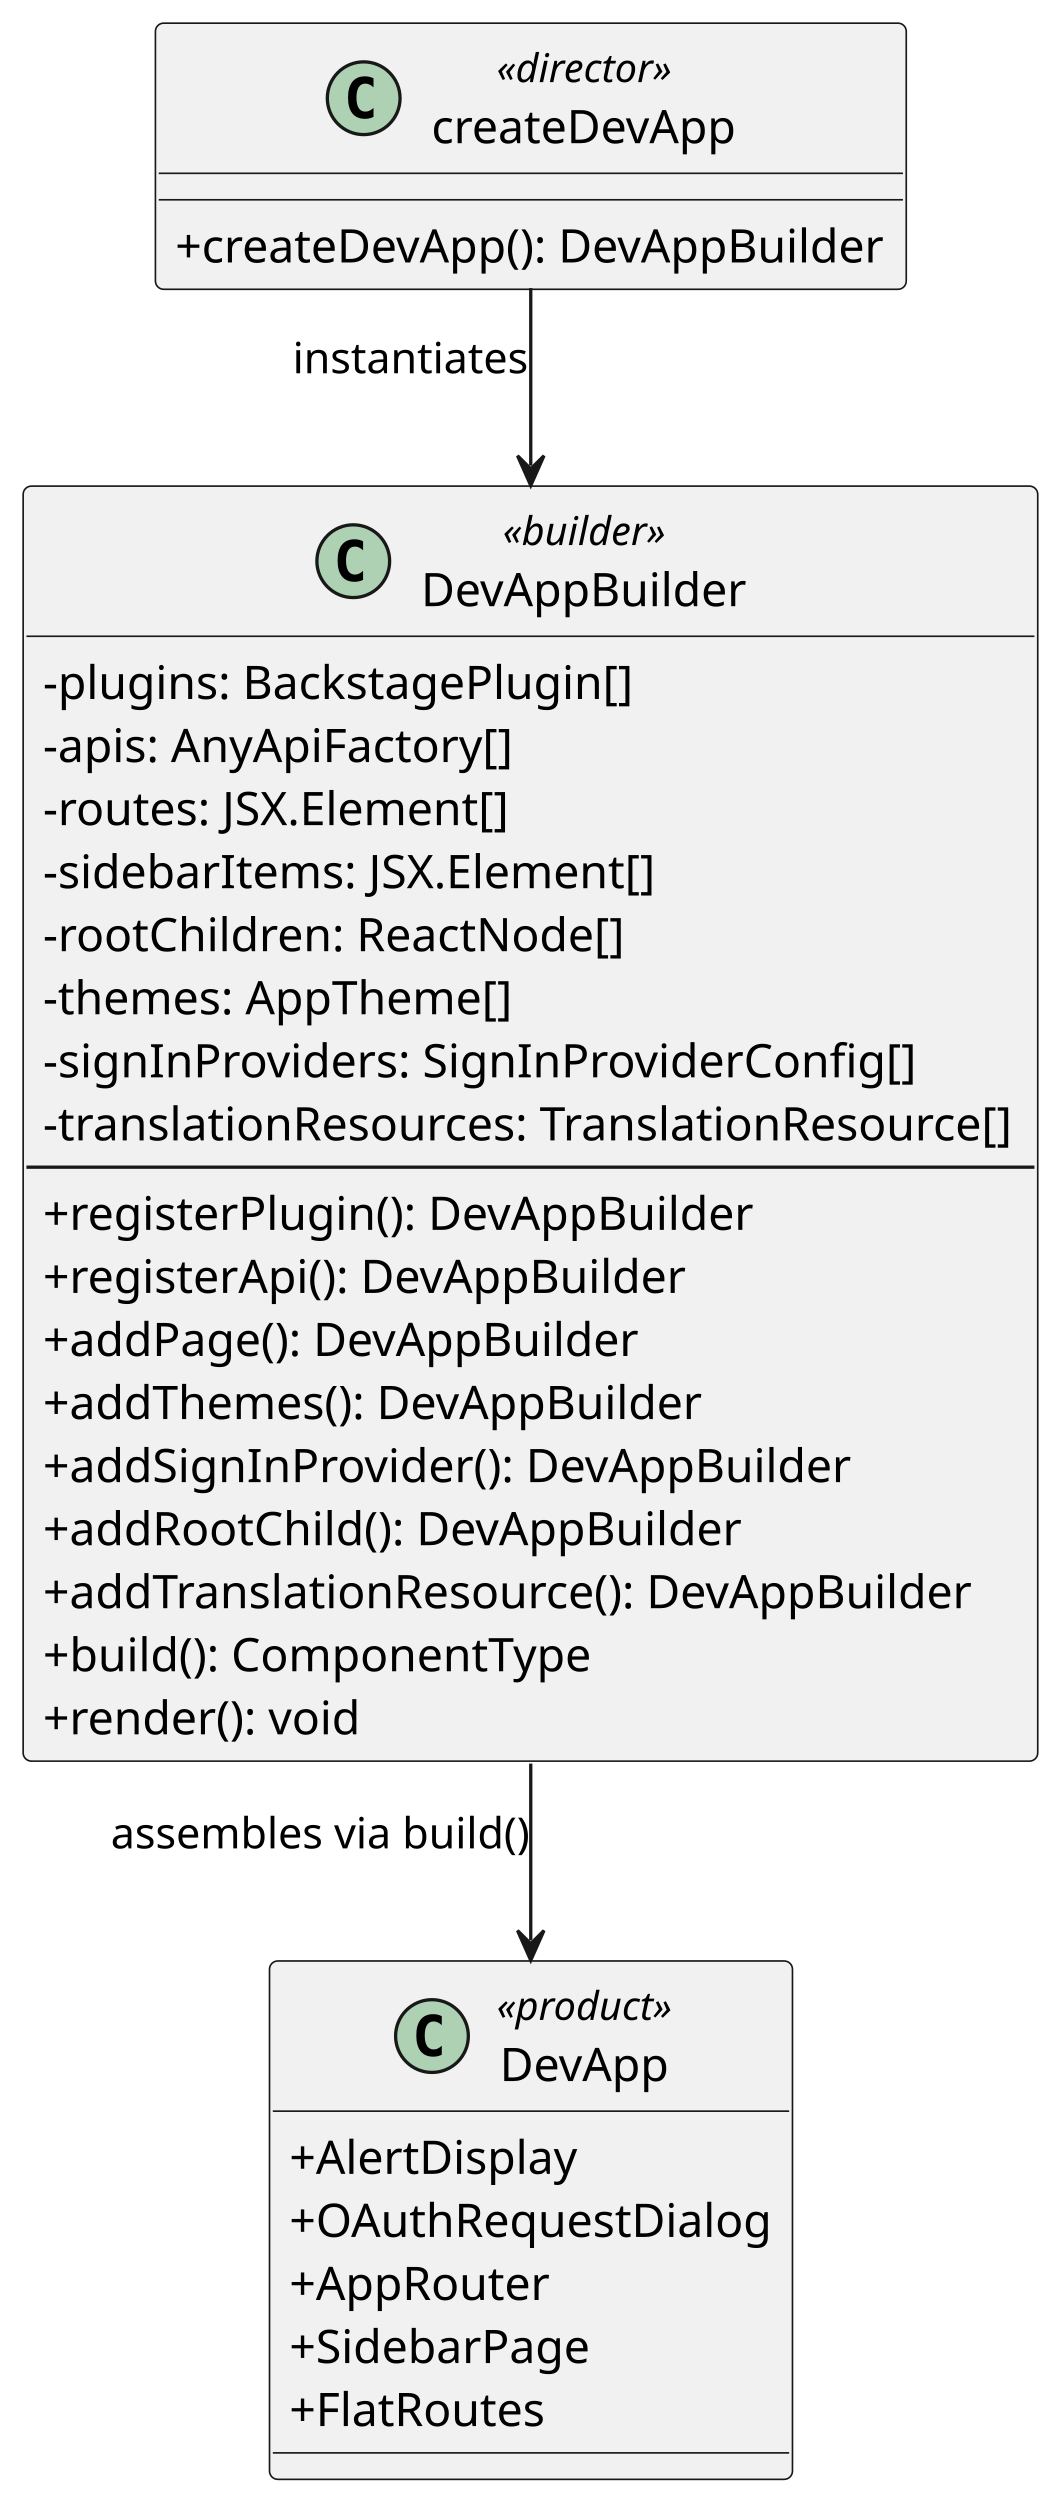
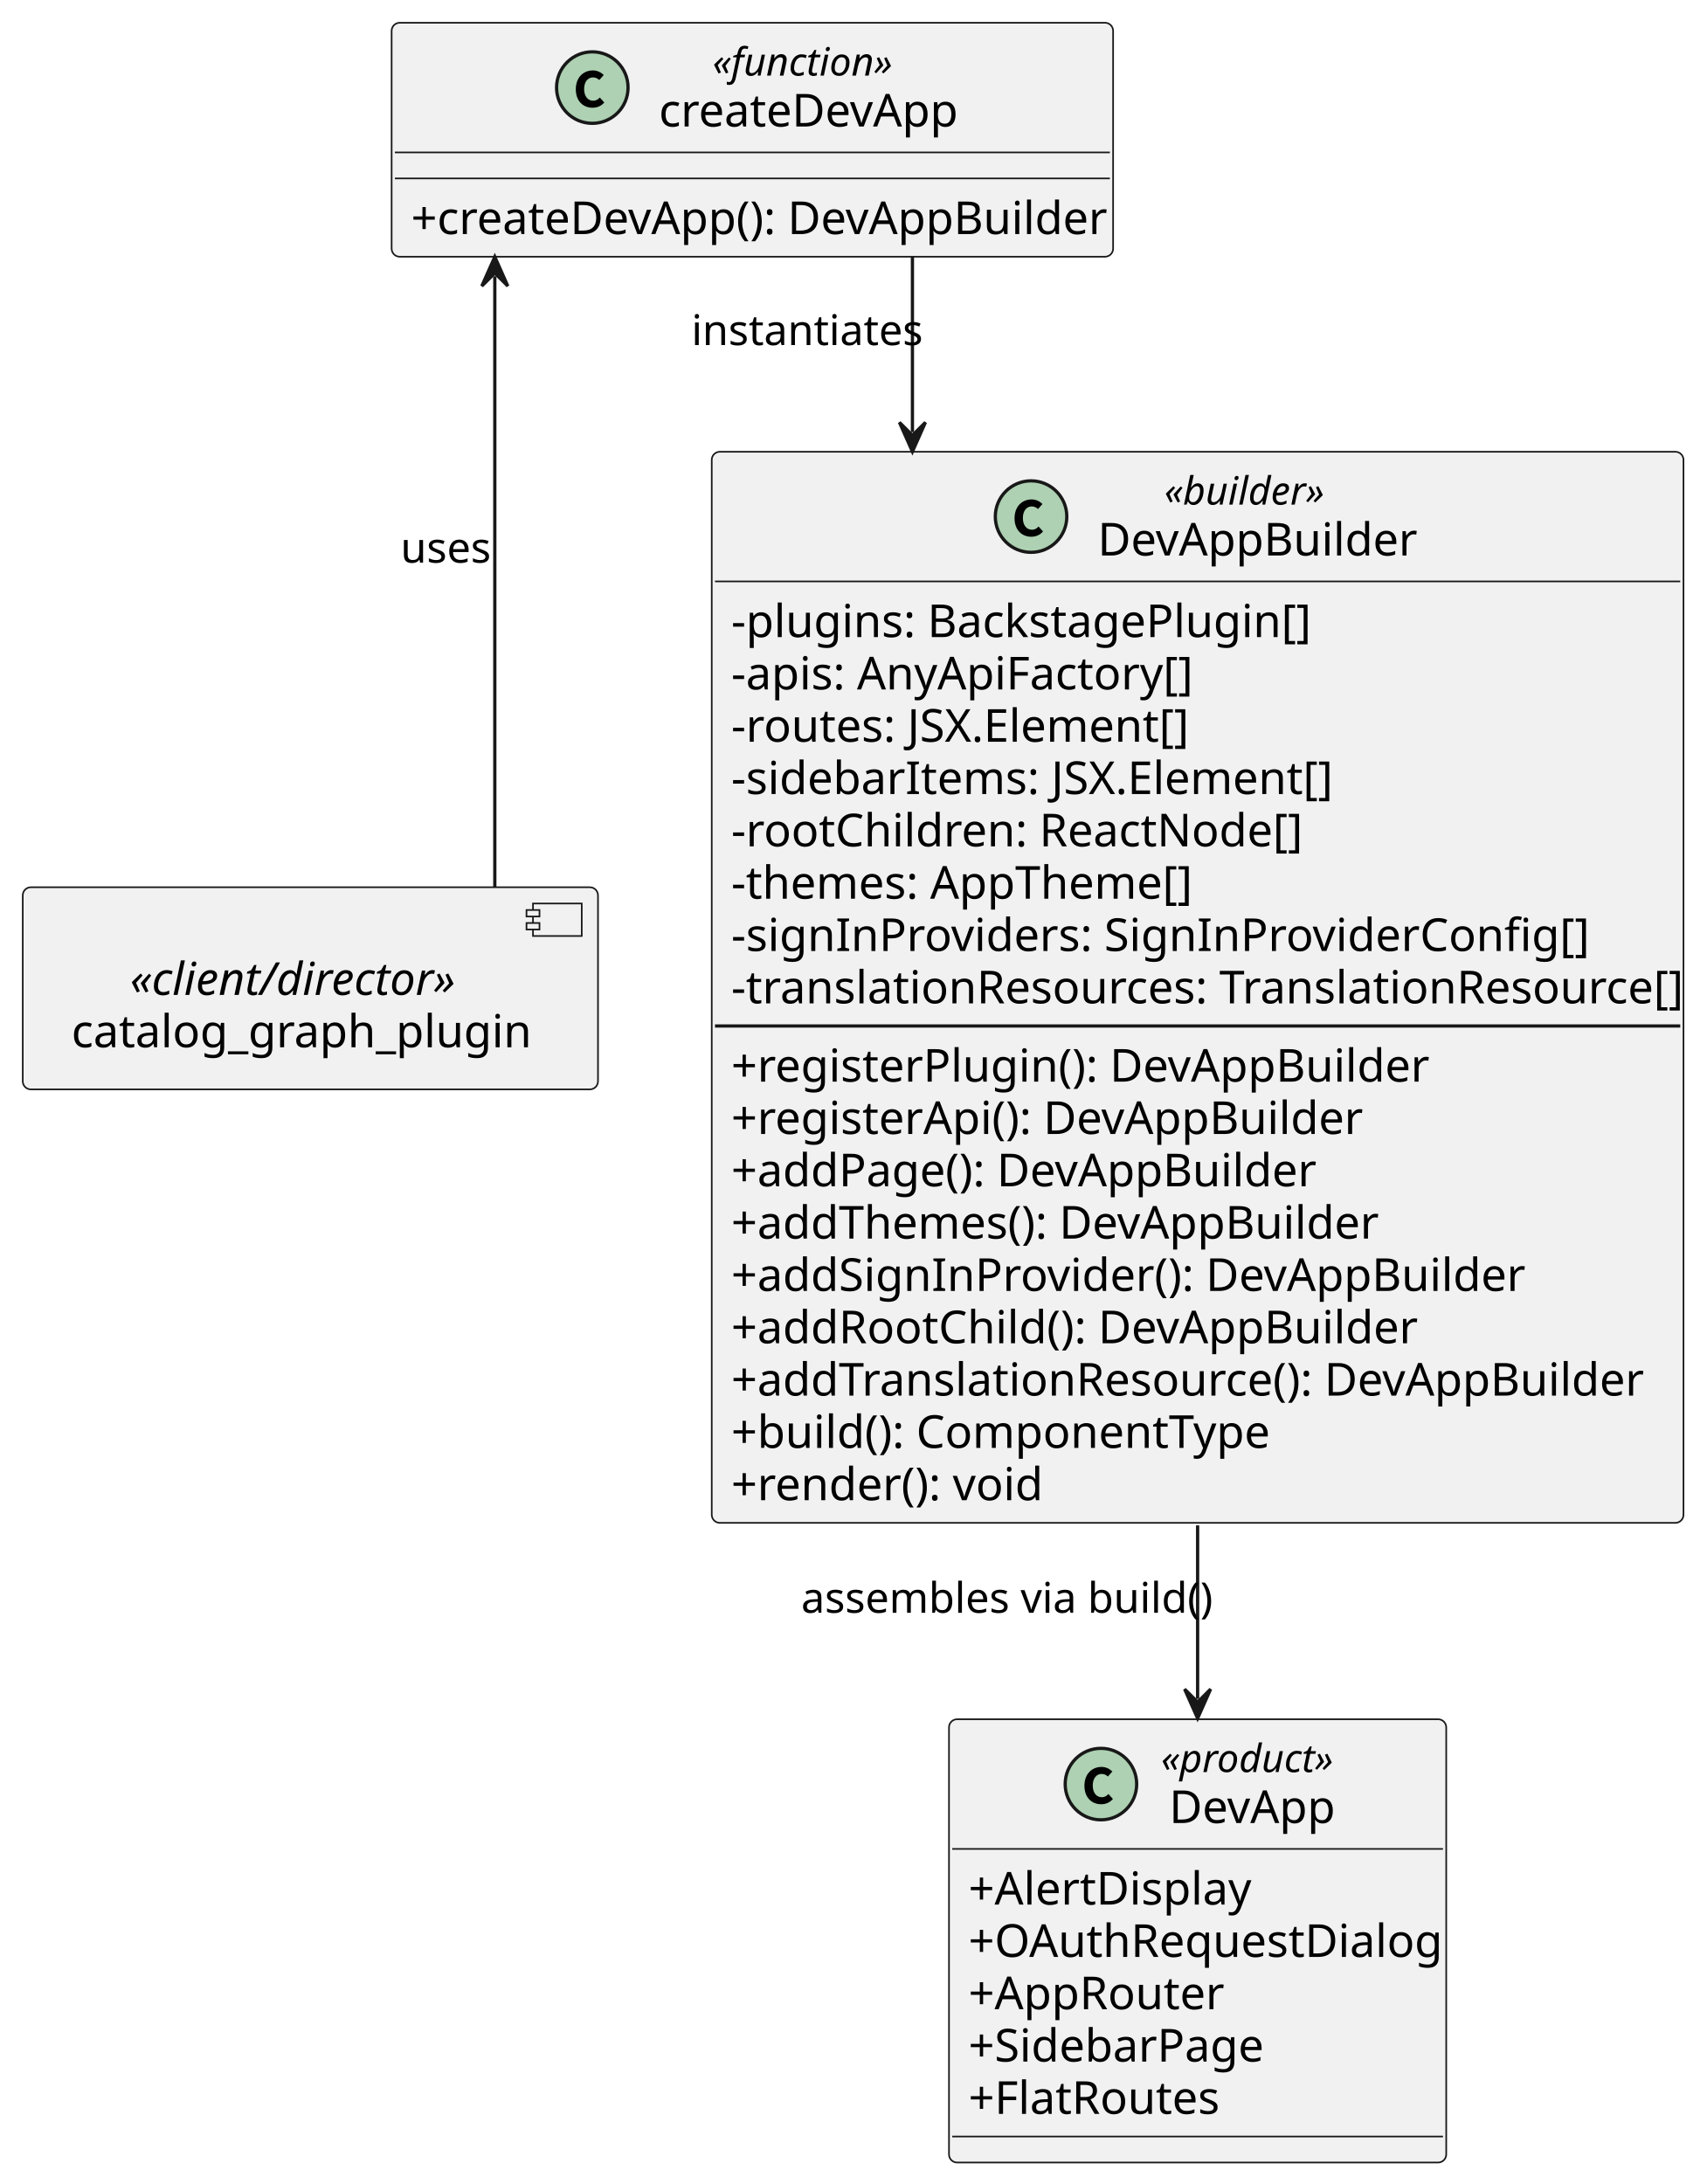
- <svg xmlns="http://www.w3.org/2000/svg" contentStyleType="text/css" data-diagram-type="CLASS" height="756px" preserveAspectRatio="none" style="width:320px;height:756px;background:#FFFFFF;" version="1.1" viewBox="0 0 320 756" width="320px" zoomAndPan="magnify">
+ <svg xmlns="http://www.w3.org/2000/svg" contentStyleType="text/css" height="672px" preserveAspectRatio="none" style="width:525px;height:672px;background:#FFFFFF;" version="1.1" viewBox="0 0 525 672" width="525px" zoomAndPan="magnify">
  <defs />
  <g>
-     <g class="entity" data-qualified-name="createDevApp" data-source-line="5" id="ent0002">
-       <rect fill="#F1F1F1" height="80.48" rx="2.5" ry="2.5" style="stroke:#181818;stroke-width:0.5;" width="227.053" x="47" y="7" />
-       <ellipse cx="109.979" cy="29.706" fill="#ADD1B2" rx="11" ry="11" style="stroke:#181818;stroke-width:1;" />
-       <path d="M112.948,35.347 Q112.369,35.644 111.729,35.784 Q111.088,35.94 110.385,35.94 Q107.885,35.94 106.557,34.3 Q105.244,32.644 105.244,29.518 Q105.244,26.393 106.557,24.737 Q107.885,23.081 110.385,23.081 Q111.088,23.081 111.729,23.237 Q112.385,23.393 112.948,23.69 L112.948,26.409 Q112.323,25.831 111.729,25.565 Q111.135,25.284 110.51,25.284 Q109.166,25.284 108.479,26.362 Q107.791,27.425 107.791,29.518 Q107.791,31.612 108.479,32.69 Q109.166,33.753 110.51,33.753 Q111.135,33.753 111.729,33.487 Q112.323,33.206 112.948,32.628 L112.948,35.347 Z " fill="#000000" />
-       <text fill="#000000" font-family="sans-serif" font-size="12" font-style="italic" lengthAdjust="spacing" textLength="53.208" x="150.172" y="24.828">«director»</text>
-       <text fill="#000000" font-family="sans-serif" font-size="14" lengthAdjust="spacing" textLength="92.596" x="130.479" y="43.31">createDevApp</text>
-       <line style="stroke:#181818;stroke-width:0.5;" x1="48" x2="273.053" y1="52.412" y2="52.412" />
-       <line style="stroke:#181818;stroke-width:0.5;" x1="48" x2="273.053" y1="60.412" y2="60.412" />
-       <text fill="#000000" font-family="sans-serif" font-size="14" lengthAdjust="spacing" textLength="215.053" x="53" y="79.378">+createDevApp(): DevAppBuilder</text>
+     <g id="elem_createDevApp">
+       <rect codeLine="6" fill="#F1F1F1" height="71.996" id="createDevApp" rx="2.5" ry="2.5" style="stroke:#181818;stroke-width:0.5;" width="222" x="120.5" y="7" />
+       <ellipse cx="182.25" cy="26.949" fill="#ADD1B2" rx="11" ry="11" style="stroke:#181818;stroke-width:1.0;" />
+       <path d="M182.297,33.152 C183.797,33.152 185.031,32.589 185.938,31.527 L184.562,30.011 C184.016,30.605 183.359,30.996 182.562,30.996 C180.891,30.996 179.734,29.668 179.734,27.386 C179.734,25.168 180.891,23.824 182.453,23.824 C183.266,23.824 183.859,24.136 184.391,24.621 L185.766,23.074 C185.016,22.339 183.859,21.668 182.453,21.668 C179.5,21.668 177.172,23.808 177.172,27.48 C177.172,31.199 179.547,33.152 182.297,33.152 Z " fill="#000000" />
+       <text fill="#000000" font-family="sans-serif" font-size="12" font-style="italic" lengthAdjust="spacing" textLength="57" x="219.25" y="23.256">«function»</text>
+       <text fill="#000000" font-family="sans-serif" font-size="14" lengthAdjust="spacing" textLength="90" x="202.75" y="38.931">createDevApp</text>
+       <line style="stroke:#181818;stroke-width:0.5;" x1="121.5" x2="341.5" y1="46.898" y2="46.898" />
+       <line style="stroke:#181818;stroke-width:0.5;" x1="121.5" x2="341.5" y1="54.898" y2="54.898" />
+       <text fill="#000000" font-family="sans-serif" font-size="14" lengthAdjust="spacing" textLength="210" x="126.5" y="72.029">+createDevApp(): DevAppBuilder</text>
    </g>
-     <g class="entity" data-qualified-name="DevAppBuilder" data-source-line="9" id="ent0003">
-       <rect fill="#F1F1F1" height="385.567" rx="2.5" ry="2.5" style="stroke:#181818;stroke-width:0.5;" width="306.811" x="7" y="147" />
-       <ellipse cx="106.827" cy="169.706" fill="#ADD1B2" rx="11" ry="11" style="stroke:#181818;stroke-width:1;" />
-       <path d="M109.795,175.347 Q109.217,175.643 108.577,175.784 Q107.936,175.94 107.233,175.94 Q104.733,175.94 103.405,174.3 Q102.092,172.643 102.092,169.518 Q102.092,166.393 103.405,164.737 Q104.733,163.081 107.233,163.081 Q107.936,163.081 108.577,163.237 Q109.233,163.393 109.795,163.69 L109.795,166.409 Q109.17,165.831 108.577,165.565 Q107.983,165.284 107.358,165.284 Q106.014,165.284 105.327,166.362 Q104.639,167.425 104.639,169.518 Q104.639,171.612 105.327,172.69 Q106.014,173.753 107.358,173.753 Q107.983,173.753 108.577,173.487 Q109.17,173.206 109.795,172.628 L109.795,175.347 Z " fill="#000000" />
-       <text fill="#000000" font-family="sans-serif" font-size="12" font-style="italic" lengthAdjust="spacing" textLength="49.248" x="152.031" y="164.828">«builder»</text>
-       <text fill="#000000" font-family="sans-serif" font-size="14" lengthAdjust="spacing" textLength="98.658" x="127.327" y="183.31">DevAppBuilder</text>
-       <line style="stroke:#181818;stroke-width:0.5;" x1="8" x2="312.811" y1="192.412" y2="192.412" />
-       <text fill="#000000" font-family="sans-serif" font-size="14" lengthAdjust="spacing" textLength="178.443" x="13" y="211.378">-plugins: BackstagePlugin[]</text>
-       <text fill="#000000" font-family="sans-serif" font-size="14" lengthAdjust="spacing" textLength="142.085" x="13" y="230.446">-apis: AnyApiFactory[]</text>
-       <text fill="#000000" font-family="sans-serif" font-size="14" lengthAdjust="spacing" textLength="141.119" x="13" y="249.514">-routes: JSX.Element[]</text>
-       <text fill="#000000" font-family="sans-serif" font-size="14" lengthAdjust="spacing" textLength="185.121" x="13" y="268.582">-sidebarItems: JSX.Element[]</text>
-       <text fill="#000000" font-family="sans-serif" font-size="14" lengthAdjust="spacing" textLength="176.399" x="13" y="287.65">-rootChildren: ReactNode[]</text>
-       <text fill="#000000" font-family="sans-serif" font-size="14" lengthAdjust="spacing" textLength="141.889" x="13" y="306.718">-themes: AppTheme[]</text>
-       <text fill="#000000" font-family="sans-serif" font-size="14" lengthAdjust="spacing" textLength="265.229" x="13" y="325.786">-signInProviders: SignInProviderConfig[]</text>
-       <text fill="#000000" font-family="sans-serif" font-size="14" lengthAdjust="spacing" textLength="294.811" x="13" y="344.853">-translationResources: TranslationResource[]</text>
-       <line style="stroke:#181818;stroke-width:1;" x1="8" x2="312.811" y1="352.955" y2="352.955" />
-       <text fill="#000000" font-family="sans-serif" font-size="14" lengthAdjust="spacing" textLength="215.403" x="13" y="371.921">+registerPlugin(): DevAppBuilder</text>
-       <text fill="#000000" font-family="sans-serif" font-size="14" lengthAdjust="spacing" textLength="194.963" x="13" y="390.989">+registerApi(): DevAppBuilder</text>
-       <text fill="#000000" font-family="sans-serif" font-size="14" lengthAdjust="spacing" textLength="180.361" x="13" y="410.057">+addPage(): DevAppBuilder</text>
-       <text fill="#000000" font-family="sans-serif" font-size="14" lengthAdjust="spacing" textLength="199.555" x="13" y="429.125">+addThemes(): DevAppBuilder</text>
-       <text fill="#000000" font-family="sans-serif" font-size="14" lengthAdjust="spacing" textLength="245.223" x="13" y="448.193">+addSignInProvider(): DevAppBuilder</text>
-       <text fill="#000000" font-family="sans-serif" font-size="14" lengthAdjust="spacing" textLength="211.567" x="13" y="467.261">+addRootChild(): DevAppBuilder</text>
-       <text fill="#000000" font-family="sans-serif" font-size="14" lengthAdjust="spacing" textLength="282.393" x="13" y="486.329">+addTranslationResource(): DevAppBuilder</text>
-       <text fill="#000000" font-family="sans-serif" font-size="14" lengthAdjust="spacing" textLength="166.067" x="13" y="505.397">+build(): ComponentType</text>
-       <text fill="#000000" font-family="sans-serif" font-size="14" lengthAdjust="spacing" textLength="96.222" x="13" y="524.465">+render(): void</text>
+     <g id="elem_catalog_graph_plugin">
+       <rect fill="#F1F1F1" height="62.197" rx="2.5" ry="2.5" style="stroke:#181818;stroke-width:0.5;" width="177" x="7" y="273" />
+       <rect fill="#F1F1F1" height="10" style="stroke:#181818;stroke-width:0.5;" width="15" x="164" y="278" />
+       <rect fill="#F1F1F1" height="2" style="stroke:#181818;stroke-width:0.5;" width="4" x="162" y="280" />
+       <rect fill="#F1F1F1" height="2" style="stroke:#181818;stroke-width:0.5;" width="4" x="162" y="284" />
+       <text fill="#000000" font-family="sans-serif" font-size="14" font-style="italic" lengthAdjust="spacing" textLength="101" x="40" y="306.132">«client/director»</text>
+       <text fill="#000000" font-family="sans-serif" font-size="14" lengthAdjust="spacing" textLength="137" x="22" y="322.231">catalog_graph_plugin</text>
    </g>
-     <g class="entity" data-qualified-name="DevApp" data-source-line="30" id="ent0004">
-       <rect fill="#F1F1F1" height="156.752" rx="2.5" ry="2.5" style="stroke:#181818;stroke-width:0.5;" width="158.145" x="81.5" y="593" />
-       <ellipse cx="130.626" cy="615.706" fill="#ADD1B2" rx="11" ry="11" style="stroke:#181818;stroke-width:1;" />
-       <path d="M133.595,621.347 Q133.016,621.644 132.376,621.784 Q131.735,621.94 131.032,621.94 Q128.532,621.94 127.204,620.3 Q125.891,618.644 125.891,615.519 Q125.891,612.394 127.204,610.737 Q128.532,609.081 131.032,609.081 Q131.735,609.081 132.376,609.237 Q133.032,609.394 133.595,609.69 L133.595,612.409 Q132.97,611.831 132.376,611.565 Q131.782,611.284 131.157,611.284 Q129.813,611.284 129.126,612.362 Q128.438,613.425 128.438,615.519 Q128.438,617.612 129.126,618.69 Q129.813,619.753 131.157,619.753 Q131.782,619.753 132.376,619.487 Q132.97,619.206 133.595,618.628 L133.595,621.347 Z " fill="#000000" />
-       <text fill="#000000" font-family="sans-serif" font-size="12" font-style="italic" lengthAdjust="spacing" textLength="53.244" x="150.201" y="610.828">«product»</text>
-       <text fill="#000000" font-family="sans-serif" font-size="14" lengthAdjust="spacing" textLength="51.394" x="151.126" y="629.31">DevApp</text>
-       <line style="stroke:#181818;stroke-width:0.5;" x1="82.5" x2="238.645" y1="638.412" y2="638.412" />
-       <text fill="#000000" font-family="sans-serif" font-size="14" lengthAdjust="spacing" textLength="87.052" x="87.5" y="657.378">+AlertDisplay</text>
-       <text fill="#000000" font-family="sans-serif" font-size="14" lengthAdjust="spacing" textLength="146.145" x="87.5" y="676.446">+OAuthRequestDialog</text>
-       <text fill="#000000" font-family="sans-serif" font-size="14" lengthAdjust="spacing" textLength="78.736" x="87.5" y="695.514">+AppRouter</text>
-       <text fill="#000000" font-family="sans-serif" font-size="14" lengthAdjust="spacing" textLength="90.888" x="87.5" y="714.582">+SidebarPage</text>
-       <text fill="#000000" font-family="sans-serif" font-size="14" lengthAdjust="spacing" textLength="77.28" x="87.5" y="733.65">+FlatRoutes</text>
-       <line style="stroke:#181818;stroke-width:0.5;" x1="82.5" x2="238.645" y1="741.752" y2="741.752" />
+     <g id="elem_DevAppBuilder">
+       <rect codeLine="13" fill="#F1F1F1" height="329.574" id="DevAppBuilder" rx="2.5" ry="2.5" style="stroke:#181818;stroke-width:0.5;" width="299" x="219" y="139" />
+       <ellipse cx="317.25" cy="158.949" fill="#ADD1B2" rx="11" ry="11" style="stroke:#181818;stroke-width:1.0;" />
+       <path d="M317.297,165.152 C318.797,165.152 320.031,164.589 320.938,163.527 L319.562,162.011 C319.016,162.605 318.359,162.996 317.562,162.996 C315.891,162.996 314.734,161.667 314.734,159.386 C314.734,157.167 315.891,155.824 317.453,155.824 C318.266,155.824 318.859,156.136 319.391,156.621 L320.766,155.074 C320.016,154.339 318.859,153.667 317.453,153.667 C314.5,153.667 312.172,155.808 312.172,159.48 C312.172,163.199 314.547,165.152 317.297,165.152 Z " fill="#000000" />
+       <text fill="#000000" font-family="sans-serif" font-size="12" font-style="italic" lengthAdjust="spacing" textLength="53" x="358.25" y="155.256">«builder»</text>
+       <text fill="#000000" font-family="sans-serif" font-size="14" lengthAdjust="spacing" textLength="94" x="337.75" y="170.931">DevAppBuilder</text>
+       <line style="stroke:#181818;stroke-width:0.5;" x1="220" x2="517" y1="178.898" y2="178.898" />
+       <text fill="#000000" font-family="sans-serif" font-size="14" lengthAdjust="spacing" textLength="171" x="225" y="196.029">-plugins: BackstagePlugin[]</text>
+       <text fill="#000000" font-family="sans-serif" font-size="14" lengthAdjust="spacing" textLength="139" x="225" y="212.128">-apis: AnyApiFactory[]</text>
+       <text fill="#000000" font-family="sans-serif" font-size="14" lengthAdjust="spacing" textLength="139" x="225" y="228.227">-routes: JSX.Element[]</text>
+       <text fill="#000000" font-family="sans-serif" font-size="14" lengthAdjust="spacing" textLength="179" x="225" y="244.325">-sidebarItems: JSX.Element[]</text>
+       <text fill="#000000" font-family="sans-serif" font-size="14" lengthAdjust="spacing" textLength="169" x="225" y="260.424">-rootChildren: ReactNode[]</text>
+       <text fill="#000000" font-family="sans-serif" font-size="14" lengthAdjust="spacing" textLength="136" x="225" y="276.522">-themes: AppTheme[]</text>
+       <text fill="#000000" font-family="sans-serif" font-size="14" lengthAdjust="spacing" textLength="251" x="225" y="292.621">-signInProviders: SignInProviderConfig[]</text>
+       <text fill="#000000" font-family="sans-serif" font-size="14" lengthAdjust="spacing" textLength="287" x="225" y="308.72">-translationResources: TranslationResource[]</text>
+       <line style="stroke:#181818;stroke-width:1.0;" x1="220" x2="517" y1="315.687" y2="315.687" />
+       <text fill="#000000" font-family="sans-serif" font-size="14" lengthAdjust="spacing" textLength="207" x="225" y="332.818">+registerPlugin(): DevAppBuilder</text>
+       <text fill="#000000" font-family="sans-serif" font-size="14" lengthAdjust="spacing" textLength="188" x="225" y="348.917">+registerApi(): DevAppBuilder</text>
+       <text fill="#000000" font-family="sans-serif" font-size="14" lengthAdjust="spacing" textLength="177" x="225" y="365.016">+addPage(): DevAppBuilder</text>
+       <text fill="#000000" font-family="sans-serif" font-size="14" lengthAdjust="spacing" textLength="195" x="225" y="381.114">+addThemes(): DevAppBuilder</text>
+       <text fill="#000000" font-family="sans-serif" font-size="14" lengthAdjust="spacing" textLength="236" x="225" y="397.213">+addSignInProvider(): DevAppBuilder</text>
+       <text fill="#000000" font-family="sans-serif" font-size="14" lengthAdjust="spacing" textLength="206" x="225" y="413.312">+addRootChild(): DevAppBuilder</text>
+       <text fill="#000000" font-family="sans-serif" font-size="14" lengthAdjust="spacing" textLength="276" x="225" y="429.41">+addTranslationResource(): DevAppBuilder</text>
+       <text fill="#000000" font-family="sans-serif" font-size="14" lengthAdjust="spacing" textLength="161" x="225" y="445.509">+build(): ComponentType</text>
+       <text fill="#000000" font-family="sans-serif" font-size="14" lengthAdjust="spacing" textLength="94" x="225" y="461.607">+render(): void</text>
    </g>
-     <g class="link" data-entity-1="ent0002" data-entity-2="ent0003" data-link-type="dependency" data-source-line="38" id="lnk5">
-       <path codeLine="38" d="M160.5,87.13 C160.5,103.82 160.5,118.51 160.5,140.81" fill="none" id="createDevApp-to-DevAppBuilder" style="stroke:#181818;stroke-width:1;" />
-       <polygon fill="#181818" points="160.5,146.81,164.5,137.81,160.5,141.81,156.5,137.81,160.5,146.81" style="stroke:#181818;stroke-width:1;" />
-       <text fill="#000000" font-family="sans-serif" font-size="13" lengthAdjust="spacing" textLength="71.227" x="88.5" y="112.867">instantiates</text>
+     <g id="elem_DevApp">
+       <rect codeLine="34" fill="#F1F1F1" height="136.391" id="DevApp" rx="2.5" ry="2.5" style="stroke:#181818;stroke-width:0.5;" width="153" x="292" y="529" />
+       <ellipse cx="338.75" cy="548.949" fill="#ADD1B2" rx="11" ry="11" style="stroke:#181818;stroke-width:1.0;" />
+       <path d="M338.797,555.152 C340.297,555.152 341.531,554.589 342.438,553.527 L341.062,552.011 C340.516,552.605 339.859,552.996 339.062,552.996 C337.391,552.996 336.234,551.668 336.234,549.386 C336.234,547.168 337.391,545.824 338.953,545.824 C339.766,545.824 340.359,546.136 340.891,546.621 L342.266,545.074 C341.516,544.339 340.359,543.668 338.953,543.668 C336,543.668 333.672,545.808 333.672,549.48 C333.672,553.199 336.047,555.152 338.797,555.152 Z " fill="#000000" />
+       <text fill="#000000" font-family="sans-serif" font-size="12" font-style="italic" lengthAdjust="spacing" textLength="55" x="357.25" y="545.256">«product»</text>
+       <text fill="#000000" font-family="sans-serif" font-size="14" lengthAdjust="spacing" textLength="50" x="359.75" y="560.931">DevApp</text>
+       <line style="stroke:#181818;stroke-width:0.5;" x1="293" x2="444" y1="568.898" y2="568.898" />
+       <text fill="#000000" font-family="sans-serif" font-size="14" lengthAdjust="spacing" textLength="83" x="298" y="586.029">+AlertDisplay</text>
+       <text fill="#000000" font-family="sans-serif" font-size="14" lengthAdjust="spacing" textLength="141" x="298" y="602.128">+OAuthRequestDialog</text>
+       <text fill="#000000" font-family="sans-serif" font-size="14" lengthAdjust="spacing" textLength="76" x="298" y="618.227">+AppRouter</text>
+       <text fill="#000000" font-family="sans-serif" font-size="14" lengthAdjust="spacing" textLength="90" x="298" y="634.325">+SidebarPage</text>
+       <text fill="#000000" font-family="sans-serif" font-size="14" lengthAdjust="spacing" textLength="77" x="298" y="650.424">+FlatRoutes</text>
+       <line style="stroke:#181818;stroke-width:0.5;" x1="293" x2="444" y1="657.391" y2="657.391" />
    </g>
-     <g class="link" data-entity-1="ent0003" data-entity-2="ent0004" data-link-type="dependency" data-source-line="39" id="lnk6">
-       <path codeLine="39" d="M160.5,533.31 C160.5,554.2 160.5,568.48 160.5,586.79" fill="none" id="DevAppBuilder-to-DevApp" style="stroke:#181818;stroke-width:1;" />
-       <polygon fill="#181818" points="160.5,592.79,164.5,583.79,160.5,587.79,156.5,583.79,160.5,592.79" style="stroke:#181818;stroke-width:1;" />
-       <text fill="#000000" font-family="sans-serif" font-size="13" lengthAdjust="spacing" textLength="126.685" x="33.5" y="558.947">assembles via build()</text>
+     <g id="link_createDevApp_DevAppBuilder">
+       <path codeLine="42" d="M280.75,79.02 C280.75,95.59 280.75,110.54 280.75,132.96 " fill="none" id="createDevApp-to-DevAppBuilder" style="stroke:#181818;stroke-width:1.0;" />
+       <polygon fill="#181818" points="280.75,138.96,284.75,129.96,280.75,133.96,276.75,129.96,280.75,138.96" style="stroke:#181818;stroke-width:1.0;" />
+       <text fill="#000000" font-family="sans-serif" font-size="13" lengthAdjust="spacing" textLength="67" x="212.75" y="106.184">instantiates</text>
+     </g>
+     <g id="link_createDevApp_catalog_graph_plugin">
+       <path codeLine="43" d="M152.25,85.02 C152.25,136.48 152.25,224.19 152.25,272.83 " fill="none" id="createDevApp-backto-catalog_graph_plugin" style="stroke:#181818;stroke-width:1.0;" />
+       <polygon fill="#181818" points="152.25,79.02,148.25,88.02,152.25,84.02,156.25,88.02,152.25,79.02" style="stroke:#181818;stroke-width:1.0;" />
+       <text fill="#000000" font-family="sans-serif" font-size="13" lengthAdjust="spacing" textLength="28" x="123.25" y="173.124">uses</text>
+     </g>
+     <g id="link_DevAppBuilder_DevApp">
+       <path codeLine="44" d="M368.5,469.34 C368.5,490.24 368.5,504.62 368.5,522.73 " fill="none" id="DevAppBuilder-to-DevApp" style="stroke:#181818;stroke-width:1.0;" />
+       <polygon fill="#181818" points="368.5,528.73,372.5,519.73,368.5,523.73,364.5,519.73,368.5,528.73" style="stroke:#181818;stroke-width:1.0;" />
+       <text fill="#000000" font-family="sans-serif" font-size="13" lengthAdjust="spacing" textLength="121" x="246.5" y="496.234">assembles via build()</text>
    </g>
  </g>
</svg>
